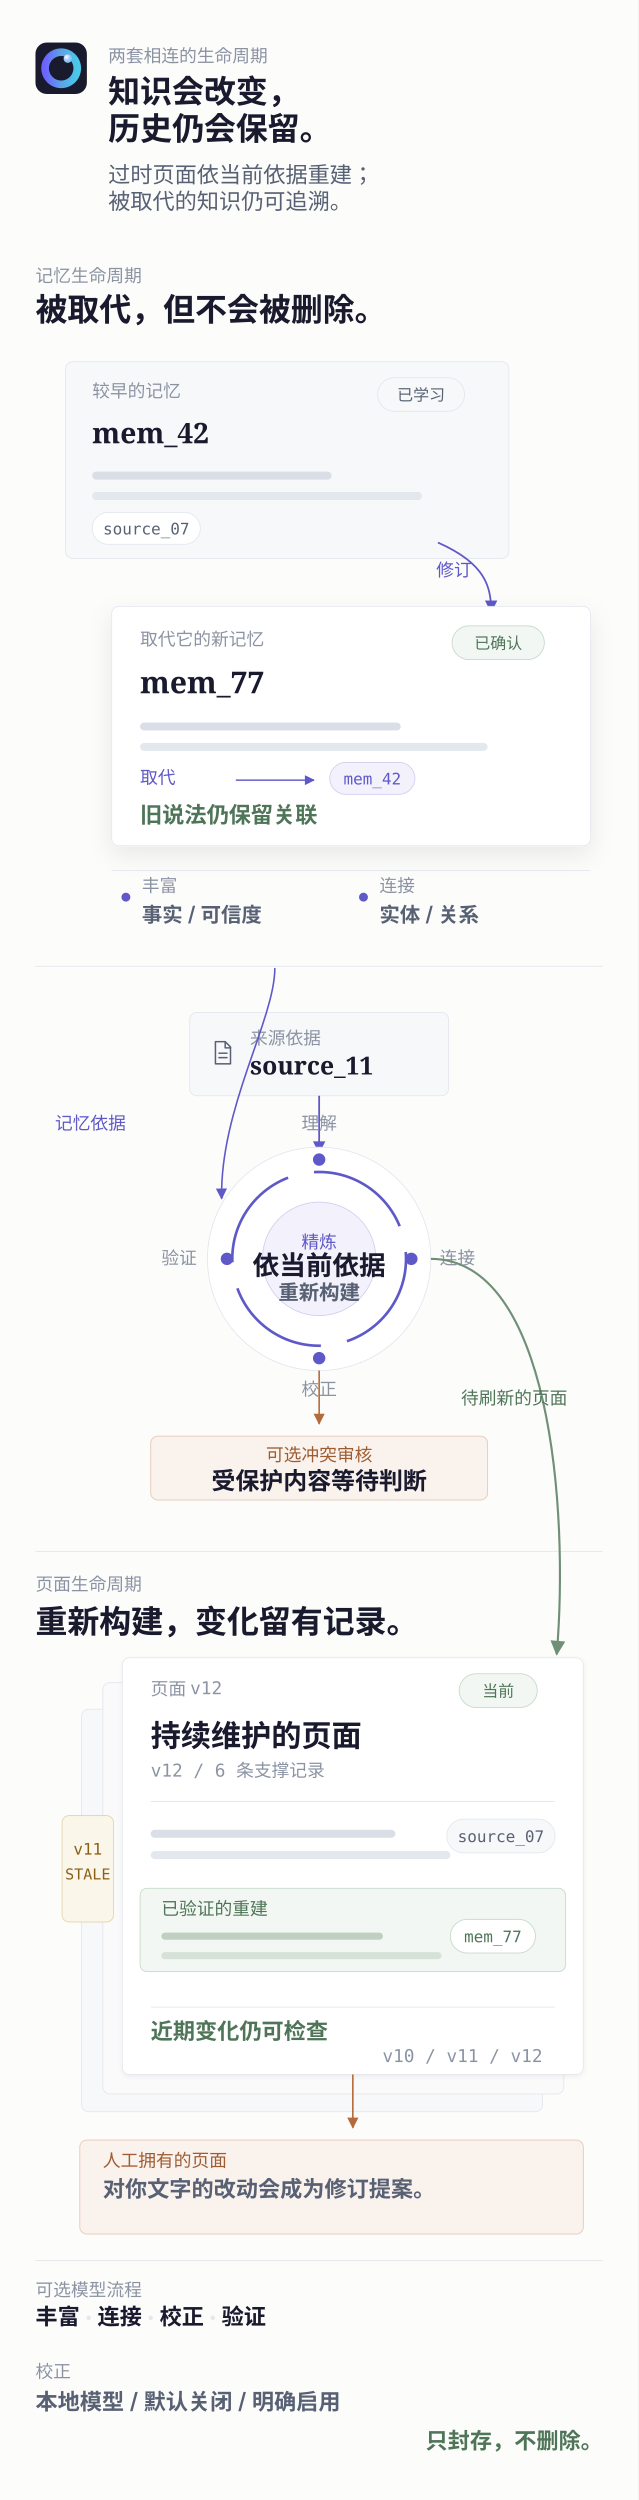
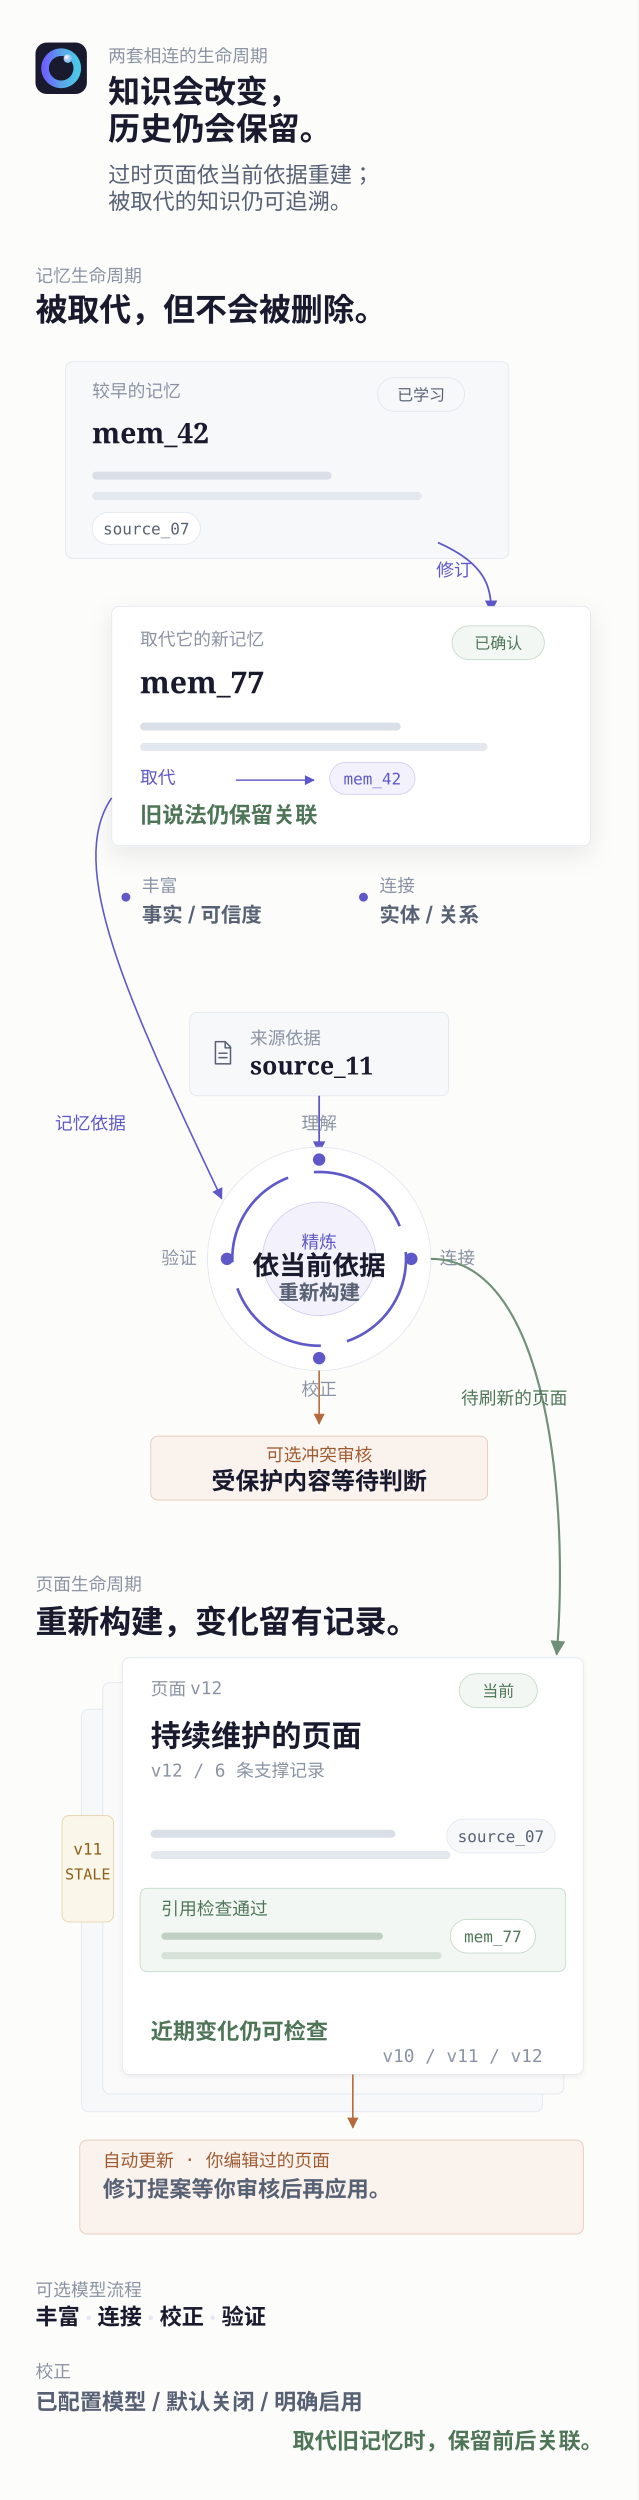
<svg xmlns="http://www.w3.org/2000/svg" width="720" height="2820" viewBox="0 0 720 2820" role="img" aria-labelledby="title desc">
  <style>text { font-kerning: normal; }</style>
  <rect width="720" height="2820" fill="#FCFCFB" />
  <g transform="translate(40 48) scale(0.1132812)">
    <rect width="512" height="512" rx="112" fill="#1A1A2E" />
    <circle cx="256" cy="256" r="160" fill="none" stroke="url(#lifecycle-zh-Hans-mobile-ring)" stroke-width="76" />
    <circle cx="322" cy="160" r="42" fill="url(#lifecycle-zh-Hans-mobile-orb)" />
  </g>
  <g data-fit-region="lifecycle-zh-Hans-mobile-heading" data-fit-x="122" data-fit-y="44" data-fit-width="558" data-fit-height="210" data-check-overlap="false">
-     <text x="122" y="70" font-family="&quot;JetBrains Mono&quot;, &quot;PingFang SC&quot;, &quot;Hiragino Sans GB&quot;, ui-monospace, monospace" font-size="20" font-weight="500" fill="#8B93A3" text-anchor="start">两套相连的生命周期</text>
-     <text x="122" y="116" font-family="&quot;Fraunces&quot;, &quot;Songti SC&quot;, &quot;STSong&quot;, &quot;PingFang SC&quot;, Georgia, serif" font-size="36" font-weight="600" fill="#1A1A2E" text-anchor="start">知识会改变，</text>
-     <text x="122" y="158" font-family="&quot;Fraunces&quot;, &quot;Songti SC&quot;, &quot;STSong&quot;, &quot;PingFang SC&quot;, Georgia, serif" font-size="36" font-weight="600" fill="#1A1A2E" text-anchor="start">历史仍会保留。</text>
-     <text x="122" y="206" font-family="&quot;Instrument Sans&quot;, &quot;PingFang SC&quot;, &quot;Hiragino Sans GB&quot;, -apple-system, BlinkMacSystemFont, sans-serif" font-size="25" font-weight="400" fill="#586174" text-anchor="start">过时页面依当前依据重建；</text>
-     <text x="122" y="236" font-family="&quot;Instrument Sans&quot;, &quot;PingFang SC&quot;, &quot;Hiragino Sans GB&quot;, -apple-system, BlinkMacSystemFont, sans-serif" font-size="25" font-weight="400" fill="#586174" text-anchor="start">被取代的知识仍可追溯。</text>
+     <text x="122" y="70" font-family="'JetBrains Mono', monospace" font-size="20" font-weight="500" fill="#8B93A3" text-anchor="start">两套相连的生命周期</text>
+     <text x="122" y="116" font-family="'Fraunces', Georgia, serif" font-size="36" font-weight="600" fill="#1A1A2E" text-anchor="start">知识会改变，</text>
+     <text x="122" y="158" font-family="'Fraunces', Georgia, serif" font-size="36" font-weight="600" fill="#1A1A2E" text-anchor="start">历史仍会保留。</text>
+     <text x="122" y="206" font-family="'Instrument Sans', -apple-system, sans-serif" font-size="25" font-weight="400" fill="#586174" text-anchor="start">过时页面依当前依据重建；</text>
+     <text x="122" y="236" font-family="'Instrument Sans', -apple-system, sans-serif" font-size="25" font-weight="400" fill="#586174" text-anchor="start">被取代的知识仍可追溯。</text>
  </g>
  <g data-fit-region="lifecycle-zh-Hans-mobile-memory-object" data-fit-x="40" data-fit-y="286" data-fit-width="640" data-fit-height="800" data-check-overlap="false">
-     <text x="40" y="318" font-family="&quot;JetBrains Mono&quot;, &quot;PingFang SC&quot;, &quot;Hiragino Sans GB&quot;, ui-monospace, monospace" font-size="20" font-weight="500" fill="#8B93A3" text-anchor="start">记忆生命周期</text>
-     <text x="40" y="362" font-family="&quot;Fraunces&quot;, &quot;Songti SC&quot;, &quot;STSong&quot;, &quot;PingFang SC&quot;, Georgia, serif" font-size="36" font-weight="600" fill="#1A1A2E" text-anchor="start">被取代，但不会被删除。</text>
+     <text x="40" y="318" font-family="'JetBrains Mono', monospace" font-size="20" font-weight="500" fill="#8B93A3" text-anchor="start">记忆生命周期</text>
+     <text x="40" y="362" font-family="'Fraunces', Georgia, serif" font-size="36" font-weight="600" fill="#1A1A2E" text-anchor="start">被取代，但不会被删除。</text>
    <rect x="74" y="408" width="500" height="222" rx="8" fill="#F7F8FA" stroke="#E3E7EE" />
-     <text x="104" y="448" font-family="&quot;JetBrains Mono&quot;, &quot;PingFang SC&quot;, &quot;Hiragino Sans GB&quot;, ui-monospace, monospace" font-size="20" font-weight="500" fill="#8B93A3" text-anchor="start">较早的记忆</text>
+     <text x="104" y="448" font-family="'JetBrains Mono', monospace" font-size="20" font-weight="500" fill="#8B93A3" text-anchor="start">较早的记忆</text>
    <g>
      <rect x="426" y="426" width="98" height="38" rx="19" fill="#F7F8FA" stroke="#E3E7EE" />
-       <text x="475" y="451.84" font-family="&quot;JetBrains Mono&quot;, &quot;PingFang SC&quot;, &quot;Hiragino Sans GB&quot;, ui-monospace, monospace" font-size="18" font-weight="500" fill="#586174" text-anchor="middle">已学习</text>
+       <text x="475" y="451.84" font-family="'JetBrains Mono', monospace" font-size="18" font-weight="500" fill="#586174" text-anchor="middle">已学习</text>
    </g>
-     <text x="104" y="500" font-family="&quot;Fraunces&quot;, &quot;Songti SC&quot;, &quot;STSong&quot;, &quot;PingFang SC&quot;, Georgia, serif" font-size="32" font-weight="600" fill="#1A1A2E" text-anchor="start">mem_42</text>
+     <text x="104" y="500" font-family="'Fraunces', Georgia, serif" font-size="32" font-weight="600" fill="#1A1A2E" text-anchor="start">mem_42</text>
    <rect x="104" y="532" width="270" height="9" rx="4.5" fill="#D9DEE7" />
    <rect x="104" y="555" width="372" height="9" rx="4.5" fill="#E3E7EE" />
    <g>
      <rect x="104" y="578" width="122" height="36" rx="18" fill="#FFFFFF" stroke="#E3E7EE" />
-       <text x="165" y="602.84" font-family="&quot;JetBrains Mono&quot;, &quot;PingFang SC&quot;, &quot;Hiragino Sans GB&quot;, ui-monospace, monospace" font-size="18" font-weight="500" fill="#586174" text-anchor="middle">source_07</text>
+       <text x="165" y="602.84" font-family="'JetBrains Mono', monospace" font-size="18" font-weight="500" fill="#586174" text-anchor="middle">source_07</text>
    </g>
    <path d="M494 612 C548 636 554 662 554 690" fill="none" stroke="#5E58C8" stroke-width="2" marker-end="url(#lifecycle-zh-Hans-mobile-arrow)" />
-     <text x="492" y="650" font-family="&quot;JetBrains Mono&quot;, &quot;PingFang SC&quot;, &quot;Hiragino Sans GB&quot;, ui-monospace, monospace" font-size="20" font-weight="500" fill="#5E58C8" text-anchor="start">修订</text>
+     <text x="492" y="650" font-family="'JetBrains Mono', monospace" font-size="20" font-weight="500" fill="#5E58C8" text-anchor="start">修订</text>
    <g filter="url(#lifecycle-zh-Hans-mobile-card-shadow)">
      <rect x="126" y="684" width="540" height="270" rx="8" fill="#FFFFFF" stroke="#E3E7EE" />
    </g>
-     <text x="158" y="728" font-family="&quot;JetBrains Mono&quot;, &quot;PingFang SC&quot;, &quot;Hiragino Sans GB&quot;, ui-monospace, monospace" font-size="20" font-weight="500" fill="#8B93A3" text-anchor="start">取代它的新记忆</text>
+     <text x="158" y="728" font-family="'JetBrains Mono', monospace" font-size="20" font-weight="500" fill="#8B93A3" text-anchor="start">取代它的新记忆</text>
    <g>
      <rect x="510" y="706" width="104" height="38" rx="19" fill="#F2F7F3" stroke="#C7DACB" />
-       <text x="562" y="731.84" font-family="&quot;JetBrains Mono&quot;, &quot;PingFang SC&quot;, &quot;Hiragino Sans GB&quot;, ui-monospace, monospace" font-size="18" font-weight="500" fill="#4F7558" text-anchor="middle">已确认</text>
+       <text x="562" y="731.84" font-family="'JetBrains Mono', monospace" font-size="18" font-weight="500" fill="#4F7558" text-anchor="middle">已确认</text>
    </g>
-     <text x="158" y="782" font-family="&quot;Fraunces&quot;, &quot;Songti SC&quot;, &quot;STSong&quot;, &quot;PingFang SC&quot;, Georgia, serif" font-size="34" font-weight="600" fill="#1A1A2E" text-anchor="start">mem_77</text>
+     <text x="158" y="782" font-family="'Fraunces', Georgia, serif" font-size="34" font-weight="600" fill="#1A1A2E" text-anchor="start">mem_77</text>
    <rect x="158" y="815" width="294" height="9" rx="4.5" fill="#D9DEE7" />
    <rect x="158" y="838" width="392" height="9" rx="4.5" fill="#E3E7EE" />
-     <text x="158" y="884" font-family="&quot;JetBrains Mono&quot;, &quot;PingFang SC&quot;, &quot;Hiragino Sans GB&quot;, ui-monospace, monospace" font-size="20" font-weight="500" fill="#5E58C8" text-anchor="start">取代</text>
+     <text x="158" y="884" font-family="'JetBrains Mono', monospace" font-size="20" font-weight="500" fill="#5E58C8" text-anchor="start">取代</text>
    <path d="M266 880 H354" stroke="#5E58C8" stroke-width="1.6" marker-end="url(#lifecycle-zh-Hans-mobile-arrow)" />
    <g>
      <rect x="372" y="860" width="96" height="36" rx="18" fill="#F3F2FC" stroke="#D2CFF0" />
-       <text x="420" y="884.84" font-family="&quot;JetBrains Mono&quot;, &quot;PingFang SC&quot;, &quot;Hiragino Sans GB&quot;, ui-monospace, monospace" font-size="18" font-weight="500" fill="#5E58C8" text-anchor="middle">mem_42</text>
+       <text x="420" y="884.84" font-family="'JetBrains Mono', monospace" font-size="18" font-weight="500" fill="#5E58C8" text-anchor="middle">mem_42</text>
    </g>
-     <text x="158" y="928" font-family="&quot;Instrument Sans&quot;, &quot;PingFang SC&quot;, &quot;Hiragino Sans GB&quot;, -apple-system, BlinkMacSystemFont, sans-serif" font-size="25" font-weight="600" fill="#4F7558" text-anchor="start">旧说法仍保留关联</text>
-     <line x1="126" y1="982" x2="666" y2="982" stroke="#E3E7EE" />
+     <text x="158" y="928" font-family="'Instrument Sans', -apple-system, sans-serif" font-size="25" font-weight="600" fill="#4F7558" text-anchor="start">旧说法仍保留关联</text>
    <circle cx="142" cy="1012" r="5" fill="#5E58C8" />
-     <text x="160" y="1006" font-family="&quot;JetBrains Mono&quot;, &quot;PingFang SC&quot;, &quot;Hiragino Sans GB&quot;, ui-monospace, monospace" font-size="20" font-weight="500" fill="#8B93A3" text-anchor="start">丰富</text>
-     <text x="160" y="1040" font-family="&quot;Instrument Sans&quot;, &quot;PingFang SC&quot;, &quot;Hiragino Sans GB&quot;, -apple-system, BlinkMacSystemFont, sans-serif" font-size="23" font-weight="600" fill="#586174" text-anchor="start">事实 / 可信度</text>
+     <text x="160" y="1006" font-family="'JetBrains Mono', monospace" font-size="20" font-weight="500" fill="#8B93A3" text-anchor="start">丰富</text>
+     <text x="160" y="1040" font-family="'Instrument Sans', -apple-system, sans-serif" font-size="23" font-weight="600" fill="#586174" text-anchor="start">事实 / 可信度</text>
    <circle cx="410" cy="1012" r="5" fill="#5E58C8" />
-     <text x="428" y="1006" font-family="&quot;JetBrains Mono&quot;, &quot;PingFang SC&quot;, &quot;Hiragino Sans GB&quot;, ui-monospace, monospace" font-size="20" font-weight="500" fill="#8B93A3" text-anchor="start">连接</text>
-     <text x="428" y="1040" font-family="&quot;Instrument Sans&quot;, &quot;PingFang SC&quot;, &quot;Hiragino Sans GB&quot;, -apple-system, BlinkMacSystemFont, sans-serif" font-size="23" font-weight="600" fill="#586174" text-anchor="start">实体 / 关系</text>
+     <text x="428" y="1006" font-family="'JetBrains Mono', monospace" font-size="20" font-weight="500" fill="#8B93A3" text-anchor="start">连接</text>
+     <text x="428" y="1040" font-family="'Instrument Sans', -apple-system, sans-serif" font-size="23" font-weight="600" fill="#586174" text-anchor="start">实体 / 关系</text>
  </g>
  <g data-fit-region="lifecycle-zh-Hans-mobile-refinery" data-fit-x="40" data-fit-y="1090" data-fit-width="640" data-fit-height="630" data-check-overlap="false">
-     <line x1="40" y1="1090" x2="680" y2="1090" stroke="#E3E7EE" />
    <rect x="214" y="1142" width="292" height="94" rx="8" fill="#F7F8FA" stroke="#E3E7EE" />
    <g fill="none" stroke="#586174" stroke-width="1.7" stroke-linecap="round" stroke-linejoin="round">
      <path d="M243 1175h11l6 6v19H243z" />
      <path d="M254 1175v7h6" />
      <path d="M247 1188h9M247 1193h9" />
    </g>
-     <text x="282" y="1178" font-family="&quot;JetBrains Mono&quot;, &quot;PingFang SC&quot;, &quot;Hiragino Sans GB&quot;, ui-monospace, monospace" font-size="20" font-weight="500" fill="#8B93A3" text-anchor="start">来源依据</text>
-     <text x="282" y="1212" font-family="&quot;Fraunces&quot;, &quot;Songti SC&quot;, &quot;STSong&quot;, &quot;PingFang SC&quot;, Georgia, serif" font-size="28" font-weight="600" fill="#1A1A2E" text-anchor="start">source_11</text>
+     <text x="282" y="1178" font-family="'JetBrains Mono', monospace" font-size="20" font-weight="500" fill="#8B93A3" text-anchor="start">来源依据</text>
+     <text x="282" y="1212" font-family="'Fraunces', Georgia, serif" font-size="28" font-weight="600" fill="#1A1A2E" text-anchor="start">source_11</text>
    <path d="M360 1236 V1300" fill="none" stroke="#5E58C8" stroke-width="2" marker-end="url(#lifecycle-zh-Hans-mobile-arrow)" />
-     <path d="M310 1092 C310 1150 248 1250 250 1352" fill="none" stroke="#5E58C8" stroke-width="1.8" marker-end="url(#lifecycle-zh-Hans-mobile-arrow)" />
-     <text x="62" y="1274" font-family="&quot;JetBrains Mono&quot;, &quot;PingFang SC&quot;, &quot;Hiragino Sans GB&quot;, ui-monospace, monospace" font-size="20" font-weight="500" fill="#5E58C8" text-anchor="start">记忆依据</text>
+     <path d="M126 900 C74 976 142 1124 250 1352" fill="none" stroke="#5E58C8" stroke-width="1.8" marker-end="url(#lifecycle-zh-Hans-mobile-arrow)" />
+     <text x="62" y="1274" font-family="'JetBrains Mono', monospace" font-size="20" font-weight="500" fill="#5E58C8" text-anchor="start">记忆依据</text>
    <circle cx="360" cy="1420" r="126" fill="#FFFFFF" stroke="#E3E7EE" />
    <circle cx="360" cy="1420" r="98" fill="none" stroke="#5E58C8" stroke-width="3" stroke-dasharray="122 30" />
    <circle cx="360" cy="1420" r="64" fill="#F3F2FC" stroke="#D2CFF0" />
-     <text x="360" y="1408" font-family="&quot;JetBrains Mono&quot;, &quot;PingFang SC&quot;, &quot;Hiragino Sans GB&quot;, ui-monospace, monospace" font-size="20" font-weight="500" fill="#5E58C8" text-anchor="middle">精炼</text>
-     <text x="360" y="1438" font-family="&quot;Fraunces&quot;, &quot;Songti SC&quot;, &quot;STSong&quot;, &quot;PingFang SC&quot;, Georgia, serif" font-size="30" font-weight="600" fill="#1A1A2E" text-anchor="middle">依当前依据</text>
-     <text x="360" y="1466" font-family="&quot;Instrument Sans&quot;, &quot;PingFang SC&quot;, &quot;Hiragino Sans GB&quot;, -apple-system, BlinkMacSystemFont, sans-serif" font-size="23" font-weight="600" fill="#586174" text-anchor="middle">重新构建</text>
+     <text x="360" y="1408" font-family="'JetBrains Mono', monospace" font-size="20" font-weight="500" fill="#5E58C8" text-anchor="middle">精炼</text>
+     <text x="360" y="1438" font-family="'Fraunces', Georgia, serif" font-size="30" font-weight="600" fill="#1A1A2E" text-anchor="middle">依当前依据</text>
+     <text x="360" y="1466" font-family="'Instrument Sans', -apple-system, sans-serif" font-size="23" font-weight="600" fill="#586174" text-anchor="middle">重新构建</text>
    <circle cx="360" cy="1308" r="7" fill="#5E58C8" />
    <circle cx="464" cy="1420" r="7" fill="#5E58C8" />
    <circle cx="360" cy="1532" r="7" fill="#5E58C8" />
    <circle cx="256" cy="1420" r="7" fill="#5E58C8" />
-     <text x="360" y="1274" font-family="&quot;JetBrains Mono&quot;, &quot;PingFang SC&quot;, &quot;Hiragino Sans GB&quot;, ui-monospace, monospace" font-size="20" font-weight="500" fill="#8B93A3" text-anchor="middle">理解</text>
-     <text x="496" y="1426" font-family="&quot;JetBrains Mono&quot;, &quot;PingFang SC&quot;, &quot;Hiragino Sans GB&quot;, ui-monospace, monospace" font-size="20" font-weight="500" fill="#8B93A3" text-anchor="start">连接</text>
-     <text x="360" y="1574" font-family="&quot;JetBrains Mono&quot;, &quot;PingFang SC&quot;, &quot;Hiragino Sans GB&quot;, ui-monospace, monospace" font-size="20" font-weight="500" fill="#8B93A3" text-anchor="middle">校正</text>
-     <text x="222" y="1426" font-family="&quot;JetBrains Mono&quot;, &quot;PingFang SC&quot;, &quot;Hiragino Sans GB&quot;, ui-monospace, monospace" font-size="20" font-weight="500" fill="#8B93A3" text-anchor="end">验证</text>
+     <text x="360" y="1274" font-family="'JetBrains Mono', monospace" font-size="20" font-weight="500" fill="#8B93A3" text-anchor="middle">理解</text>
+     <text x="496" y="1426" font-family="'JetBrains Mono', monospace" font-size="20" font-weight="500" fill="#8B93A3" text-anchor="start">连接</text>
+     <text x="360" y="1574" font-family="'JetBrains Mono', monospace" font-size="20" font-weight="500" fill="#8B93A3" text-anchor="middle">校正</text>
+     <text x="222" y="1426" font-family="'JetBrains Mono', monospace" font-size="20" font-weight="500" fill="#8B93A3" text-anchor="end">验证</text>
    <path d="M360 1546 V1606" fill="none" stroke="#B46A3A" stroke-width="1.8" marker-end="url(#lifecycle-zh-Hans-mobile-warm-arrow)" />
    <rect x="170" y="1620" width="380" height="72" rx="8" fill="#FAF2ED" stroke="#E6C9B8" />
-     <text x="360" y="1648" font-family="&quot;JetBrains Mono&quot;, &quot;PingFang SC&quot;, &quot;Hiragino Sans GB&quot;, ui-monospace, monospace" font-size="20" font-weight="500" fill="#9F5C32" text-anchor="middle">可选冲突审核</text>
-     <text x="360" y="1680" font-family="&quot;Fraunces&quot;, &quot;Songti SC&quot;, &quot;STSong&quot;, &quot;PingFang SC&quot;, Georgia, serif" font-size="27" font-weight="600" fill="#1A1A2E" text-anchor="middle">受保护内容等待判断</text>
+     <text x="360" y="1648" font-family="'JetBrains Mono', monospace" font-size="20" font-weight="500" fill="#9F5C32" text-anchor="middle">可选冲突审核</text>
+     <text x="360" y="1680" font-family="'Fraunces', Georgia, serif" font-size="27" font-weight="600" fill="#1A1A2E" text-anchor="middle">受保护内容等待判断</text>
  </g>
  <g data-fit-region="lifecycle-zh-Hans-mobile-page-object" data-fit-x="40" data-fit-y="1750" data-fit-width="640" data-fit-height="780" data-check-overlap="false">
-     <line x1="40" y1="1750" x2="680" y2="1750" stroke="#E3E7EE" />
-     <text x="40" y="1794" font-family="&quot;JetBrains Mono&quot;, &quot;PingFang SC&quot;, &quot;Hiragino Sans GB&quot;, ui-monospace, monospace" font-size="20" font-weight="500" fill="#8B93A3" text-anchor="start">页面生命周期</text>
-     <text x="40" y="1842" font-family="&quot;Fraunces&quot;, &quot;Songti SC&quot;, &quot;STSong&quot;, &quot;PingFang SC&quot;, Georgia, serif" font-size="36" font-weight="600" fill="#1A1A2E" text-anchor="start">重新构建，变化留有记录。</text>
+     <text x="40" y="1794" font-family="'JetBrains Mono', monospace" font-size="20" font-weight="500" fill="#8B93A3" text-anchor="start">页面生命周期</text>
+     <text x="40" y="1842" font-family="'Fraunces', Georgia, serif" font-size="36" font-weight="600" fill="#1A1A2E" text-anchor="start">重新构建，变化留有记录。</text>
    <rect x="92" y="1928" width="520" height="454" rx="8" fill="#F7F8FA" stroke="#E3E7EE" />
    <rect x="116" y="1898" width="520" height="464" rx="8" fill="#FAFAFA" stroke="#E3E7EE" />
    <rect x="70" y="2048" width="58" height="120" rx="8" fill="#FBF6EA" stroke="#E5D3AA" />
-     <text x="99" y="2092" font-family="&quot;JetBrains Mono&quot;, &quot;PingFang SC&quot;, &quot;Hiragino Sans GB&quot;, ui-monospace, monospace" font-size="18" font-weight="500" fill="#8C5F16" text-anchor="middle">v11</text>
-     <text x="99" y="2120" font-family="&quot;JetBrains Mono&quot;, &quot;PingFang SC&quot;, &quot;Hiragino Sans GB&quot;, ui-monospace, monospace" font-size="17" font-weight="500" fill="#8C5F16" text-anchor="middle">STALE</text>
+     <text x="99" y="2092" font-family="'JetBrains Mono', monospace" font-size="18" font-weight="500" fill="#8C5F16" text-anchor="middle">v11</text>
+     <text x="99" y="2120" font-family="'JetBrains Mono', monospace" font-size="17" font-weight="500" fill="#8C5F16" text-anchor="middle">STALE</text>
    <g filter="url(#lifecycle-zh-Hans-mobile-page-shadow)">
      <rect x="138" y="1870" width="520" height="470" rx="8" fill="#FFFFFF" stroke="#E3E7EE" />
    </g>
-     <text x="170" y="1912" font-family="&quot;JetBrains Mono&quot;, &quot;PingFang SC&quot;, &quot;Hiragino Sans GB&quot;, ui-monospace, monospace" font-size="20" font-weight="500" fill="#8B93A3" text-anchor="start">页面 v12</text>
+     <text x="170" y="1912" font-family="'JetBrains Mono', monospace" font-size="20" font-weight="500" fill="#8B93A3" text-anchor="start">页面 v12</text>
    <g>
      <rect x="518" y="1888" width="88" height="38" rx="19" fill="#F2F7F3" stroke="#C7DACB" />
-       <text x="562" y="1913.84" font-family="&quot;JetBrains Mono&quot;, &quot;PingFang SC&quot;, &quot;Hiragino Sans GB&quot;, ui-monospace, monospace" font-size="18" font-weight="500" fill="#4F7558" text-anchor="middle">当前</text>
+       <text x="562" y="1913.84" font-family="'JetBrains Mono', monospace" font-size="18" font-weight="500" fill="#4F7558" text-anchor="middle">当前</text>
    </g>
-     <text x="170" y="1970" font-family="&quot;Fraunces&quot;, &quot;Songti SC&quot;, &quot;STSong&quot;, &quot;PingFang SC&quot;, Georgia, serif" font-size="34" font-weight="600" fill="#1A1A2E" text-anchor="start">持续维护的页面</text>
-     <text x="170" y="2004" font-family="&quot;JetBrains Mono&quot;, &quot;PingFang SC&quot;, &quot;Hiragino Sans GB&quot;, ui-monospace, monospace" font-size="20" font-weight="500" fill="#8B93A3" text-anchor="start">v12 / 6 条支撑记录</text>
-     <line x1="170" y1="2032" x2="626" y2="2032" stroke="#E3E7EE" />
+     <text x="170" y="1970" font-family="'Fraunces', Georgia, serif" font-size="34" font-weight="600" fill="#1A1A2E" text-anchor="start">持续维护的页面</text>
+     <text x="170" y="2004" font-family="'JetBrains Mono', monospace" font-size="20" font-weight="500" fill="#8B93A3" text-anchor="start">v12 / 6 条支撑记录</text>
    <rect x="170" y="2064" width="276" height="9" rx="4.5" fill="#D9DEE7" />
    <rect x="170" y="2088" width="338" height="9" rx="4.5" fill="#E3E7EE" />
    <g>
      <rect x="504" y="2052" width="122" height="38" rx="19" fill="#F7F8FA" stroke="#E3E7EE" />
-       <text x="565" y="2077.84" font-family="&quot;JetBrains Mono&quot;, &quot;PingFang SC&quot;, &quot;Hiragino Sans GB&quot;, ui-monospace, monospace" font-size="18" font-weight="500" fill="#586174" text-anchor="middle">source_07</text>
+       <text x="565" y="2077.84" font-family="'JetBrains Mono', monospace" font-size="18" font-weight="500" fill="#586174" text-anchor="middle">source_07</text>
    </g>
    <rect x="158" y="2130" width="480" height="94" rx="8" fill="#F2F7F3" stroke="#C7DACB" />
-     <text x="182" y="2160" font-family="&quot;JetBrains Mono&quot;, &quot;PingFang SC&quot;, &quot;Hiragino Sans GB&quot;, ui-monospace, monospace" font-size="20" font-weight="500" fill="#4F7558" text-anchor="start">已验证的重建</text>
+     <text x="182" y="2160" font-family="'JetBrains Mono', monospace" font-size="20" font-weight="500" fill="#4F7558" text-anchor="start">引用检查通过</text>
    <rect x="182" y="2180" width="250" height="8" rx="4" fill="#BFD0C2" />
    <rect x="182" y="2202" width="316" height="8" rx="4" fill="#D6E2D8" />
    <g>
      <rect x="508" y="2165" width="96" height="38" rx="19" fill="#FFFFFF" stroke="#C7DACB" />
-       <text x="556" y="2190.84" font-family="&quot;JetBrains Mono&quot;, &quot;PingFang SC&quot;, &quot;Hiragino Sans GB&quot;, ui-monospace, monospace" font-size="18" font-weight="500" fill="#4F7558" text-anchor="middle">mem_77</text>
+       <text x="556" y="2190.84" font-family="'JetBrains Mono', monospace" font-size="18" font-weight="500" fill="#4F7558" text-anchor="middle">mem_77</text>
    </g>
-     <line x1="170" y1="2264" x2="626" y2="2264" stroke="#E3E7EE" />
-     <text x="170" y="2300" font-family="&quot;Instrument Sans&quot;, &quot;PingFang SC&quot;, &quot;Hiragino Sans GB&quot;, -apple-system, BlinkMacSystemFont, sans-serif" font-size="25" font-weight="600" fill="#4F7558" text-anchor="start">近期变化仍可检查</text>
-     <text x="612" y="2326" font-family="&quot;JetBrains Mono&quot;, &quot;PingFang SC&quot;, &quot;Hiragino Sans GB&quot;, ui-monospace, monospace" font-size="20" font-weight="500" fill="#8B93A3" text-anchor="end">v10 / v11 / v12</text>
+     <text x="170" y="2300" font-family="'Instrument Sans', -apple-system, sans-serif" font-size="25" font-weight="600" fill="#4F7558" text-anchor="start">近期变化仍可检查</text>
+     <text x="612" y="2326" font-family="'JetBrains Mono', monospace" font-size="20" font-weight="500" fill="#8B93A3" text-anchor="end">v10 / v11 / v12</text>
    <path d="M398 2340 V2400" fill="none" stroke="#B46A3A" stroke-width="1.8" marker-end="url(#lifecycle-zh-Hans-mobile-warm-arrow)" />
    <rect x="90" y="2414" width="568" height="106" rx="8" fill="#FAF2ED" stroke="#E6C9B8" />
-     <text x="116" y="2444" font-family="&quot;JetBrains Mono&quot;, &quot;PingFang SC&quot;, &quot;Hiragino Sans GB&quot;, ui-monospace, monospace" font-size="20" font-weight="500" fill="#9F5C32" text-anchor="start">人工拥有的页面</text>
-     <text x="116" y="2478" font-family="&quot;Instrument Sans&quot;, &quot;PingFang SC&quot;, &quot;Hiragino Sans GB&quot;, -apple-system, BlinkMacSystemFont, sans-serif" font-size="25" font-weight="600" fill="#586174" text-anchor="start">对你文字的改动会成为修订提案。</text>
+     <text x="116" y="2444" font-family="'JetBrains Mono', monospace" font-size="20" font-weight="500" fill="#9F5C32" text-anchor="start">自动更新 · 你编辑过的页面</text>
+     <text x="116" y="2478" font-family="'Instrument Sans', -apple-system, sans-serif" font-size="25" font-weight="600" fill="#586174" text-anchor="start">修订提案等你审核后再应用。</text>
  </g>
  <path d="M486 1420 C620 1420 642 1700 628 1866" fill="none" stroke="#6F8F76" stroke-width="2.4" marker-end="url(#lifecycle-zh-Hans-mobile-sage-arrow)" />
-   <text x="580" y="1584" font-family="&quot;JetBrains Mono&quot;, &quot;PingFang SC&quot;, &quot;Hiragino Sans GB&quot;, ui-monospace, monospace" font-size="20" font-weight="500" fill="#4F7558" text-anchor="middle">待刷新的页面</text>
+   <text x="580" y="1584" font-family="'JetBrains Mono', monospace" font-size="20" font-weight="500" fill="#4F7558" text-anchor="middle">待刷新的页面</text>
  <g data-fit-region="lifecycle-zh-Hans-mobile-footer" data-fit-x="40" data-fit-y="2550" data-fit-width="640" data-fit-height="220" data-check-overlap="false">
-     <line x1="40" y1="2550" x2="680" y2="2550" stroke="#E3E7EE" />
-     <text x="40" y="2590" font-family="&quot;JetBrains Mono&quot;, &quot;PingFang SC&quot;, &quot;Hiragino Sans GB&quot;, ui-monospace, monospace" font-size="20" font-weight="500" fill="#8B93A3" text-anchor="start">可选模型流程</text>
-     <text x="40" y="2622" font-family="&quot;Fraunces&quot;, &quot;Songti SC&quot;, &quot;STSong&quot;, &quot;PingFang SC&quot;, Georgia, serif" font-size="25" font-weight="600" fill="#1A1A2E" text-anchor="start">丰富</text>
+     <text x="40" y="2590" font-family="'JetBrains Mono', monospace" font-size="20" font-weight="500" fill="#8B93A3" text-anchor="start">可选模型流程</text>
+     <text x="40" y="2622" font-family="'Fraunces', Georgia, serif" font-size="25" font-weight="600" fill="#1A1A2E" text-anchor="start">丰富</text>
    <circle cx="100" cy="2614.5" r="2.5" fill="#E3E7EE" />
-     <text x="110" y="2622" font-family="&quot;Fraunces&quot;, &quot;Songti SC&quot;, &quot;STSong&quot;, &quot;PingFang SC&quot;, Georgia, serif" font-size="25" font-weight="600" fill="#1A1A2E" text-anchor="start">连接</text>
+     <text x="110" y="2622" font-family="'Fraunces', Georgia, serif" font-size="25" font-weight="600" fill="#1A1A2E" text-anchor="start">连接</text>
    <circle cx="170" cy="2614.5" r="2.5" fill="#E3E7EE" />
-     <text x="180" y="2622" font-family="&quot;Fraunces&quot;, &quot;Songti SC&quot;, &quot;STSong&quot;, &quot;PingFang SC&quot;, Georgia, serif" font-size="25" font-weight="600" fill="#1A1A2E" text-anchor="start">校正</text>
+     <text x="180" y="2622" font-family="'Fraunces', Georgia, serif" font-size="25" font-weight="600" fill="#1A1A2E" text-anchor="start">校正</text>
    <circle cx="240" cy="2614.5" r="2.5" fill="#E3E7EE" />
-     <text x="250" y="2622" font-family="&quot;Fraunces&quot;, &quot;Songti SC&quot;, &quot;STSong&quot;, &quot;PingFang SC&quot;, Georgia, serif" font-size="25" font-weight="600" fill="#1A1A2E" text-anchor="start">验证</text>
-     <text x="40" y="2682" font-family="&quot;JetBrains Mono&quot;, &quot;PingFang SC&quot;, &quot;Hiragino Sans GB&quot;, ui-monospace, monospace" font-size="20" font-weight="500" fill="#8B93A3" text-anchor="start">校正</text>
-     <text x="40" y="2718" font-family="&quot;Instrument Sans&quot;, &quot;PingFang SC&quot;, &quot;Hiragino Sans GB&quot;, -apple-system, BlinkMacSystemFont, sans-serif" font-size="25" font-weight="600" fill="#586174" text-anchor="start">本地模型 / 默认关闭 / 明确启用</text>
-     <text x="680" y="2762" font-family="&quot;Fraunces&quot;, &quot;Songti SC&quot;, &quot;STSong&quot;, &quot;PingFang SC&quot;, Georgia, serif" font-size="25" font-weight="600" fill="#4F7558" text-anchor="end">只封存，不删除。</text>
+     <text x="250" y="2622" font-family="'Fraunces', Georgia, serif" font-size="25" font-weight="600" fill="#1A1A2E" text-anchor="start">验证</text>
+     <text x="40" y="2682" font-family="'JetBrains Mono', monospace" font-size="20" font-weight="500" fill="#8B93A3" text-anchor="start">校正</text>
+     <text x="40" y="2718" font-family="'Instrument Sans', -apple-system, sans-serif" font-size="25" font-weight="600" fill="#586174" text-anchor="start">已配置模型 / 默认关闭 / 明确启用</text>
+     <text x="680" y="2762" font-family="'Fraunces', Georgia, serif" font-size="25" font-weight="600" fill="#4F7558" text-anchor="end">取代旧记忆时，保留前后关联。</text>
  </g>
  <defs>
    <linearGradient id="lifecycle-zh-Hans-mobile-ring" x1="96" y1="256" x2="416" y2="256" gradientUnits="userSpaceOnUse">
      <stop stop-color="#6C63FF" />
      <stop offset="0.5" stop-color="#5BA3E6" />
      <stop offset="1" stop-color="#4AC8E8" />
    </linearGradient>
    <radialGradient id="lifecycle-zh-Hans-mobile-orb" cx="0" cy="0" r="1" gradientUnits="userSpaceOnUse" gradientTransform="translate(310 144) rotate(52.125) scale(76.0263)">
      <stop stop-color="#FFFFFF" />
      <stop offset="0.45" stop-color="#A5C4F7" />
      <stop offset="1" stop-color="#4AC8E8" />
    </radialGradient>
    <marker id="lifecycle-zh-Hans-mobile-arrow" viewBox="0 0 10 10" refX="9" refY="5" markerWidth="7" markerHeight="7" orient="auto-start-reverse">
      <path d="M0 0L10 5L0 10Z" fill="#5E58C8" />
    </marker>
    <marker id="lifecycle-zh-Hans-mobile-warm-arrow" viewBox="0 0 10 10" refX="9" refY="5" markerWidth="7" markerHeight="7" orient="auto-start-reverse">
      <path d="M0 0L10 5L0 10Z" fill="#B46A3A" />
    </marker>
    <marker id="lifecycle-zh-Hans-mobile-sage-arrow" viewBox="0 0 10 10" refX="9" refY="5" markerWidth="7" markerHeight="7" orient="auto-start-reverse">
      <path d="M0 0L10 5L0 10Z" fill="#6F8F76" />
    </marker>
    <filter id="lifecycle-zh-Hans-mobile-card-shadow" x="-20%" y="-20%" width="140%" height="150%">
      <feDropShadow dx="0" dy="10" stdDeviation="14" flood-color="#1A1A2E" flood-opacity="0.08" />
    </filter>
    <filter id="lifecycle-zh-Hans-mobile-page-shadow" x="-20%" y="-20%" width="140%" height="150%">
      <feDropShadow dx="0" dy="14" stdDeviation="18" flood-color="#1A1A2E" flood-opacity="0.10" />
      <feDropShadow dx="0" dy="2" stdDeviation="3" flood-color="#1A1A2E" flood-opacity="0.06" />
    </filter>
  </defs>
</svg>
